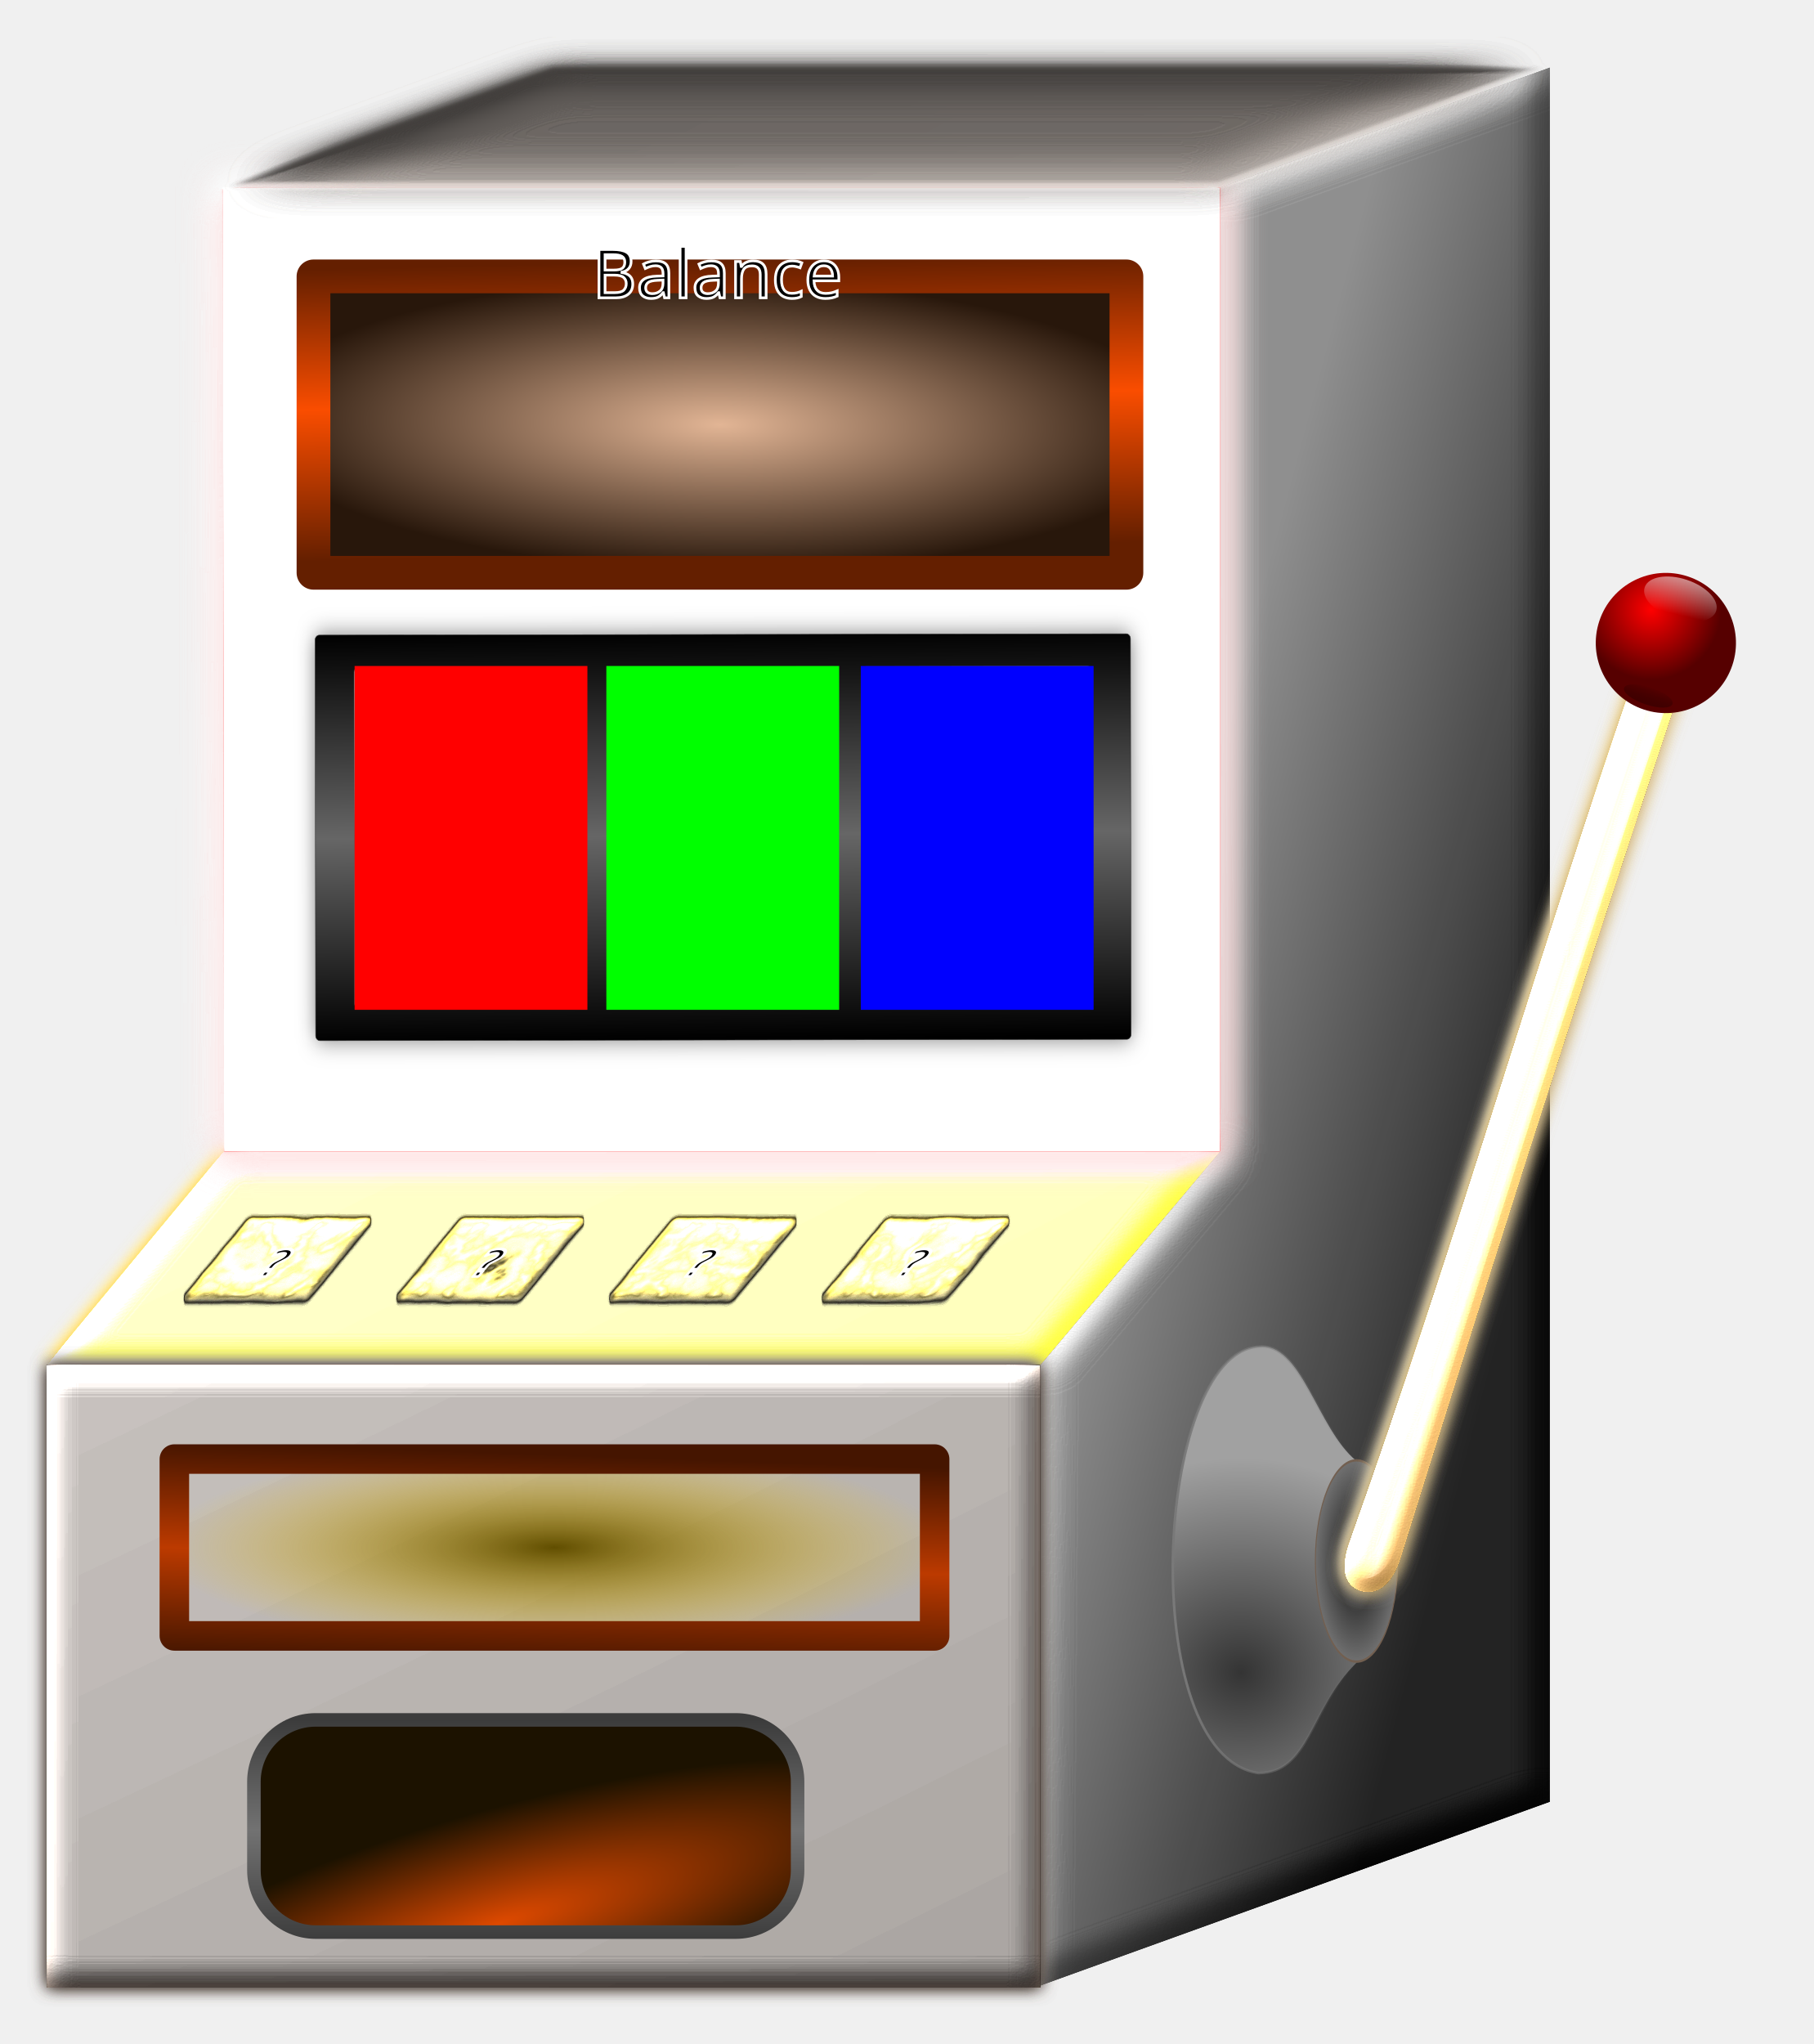
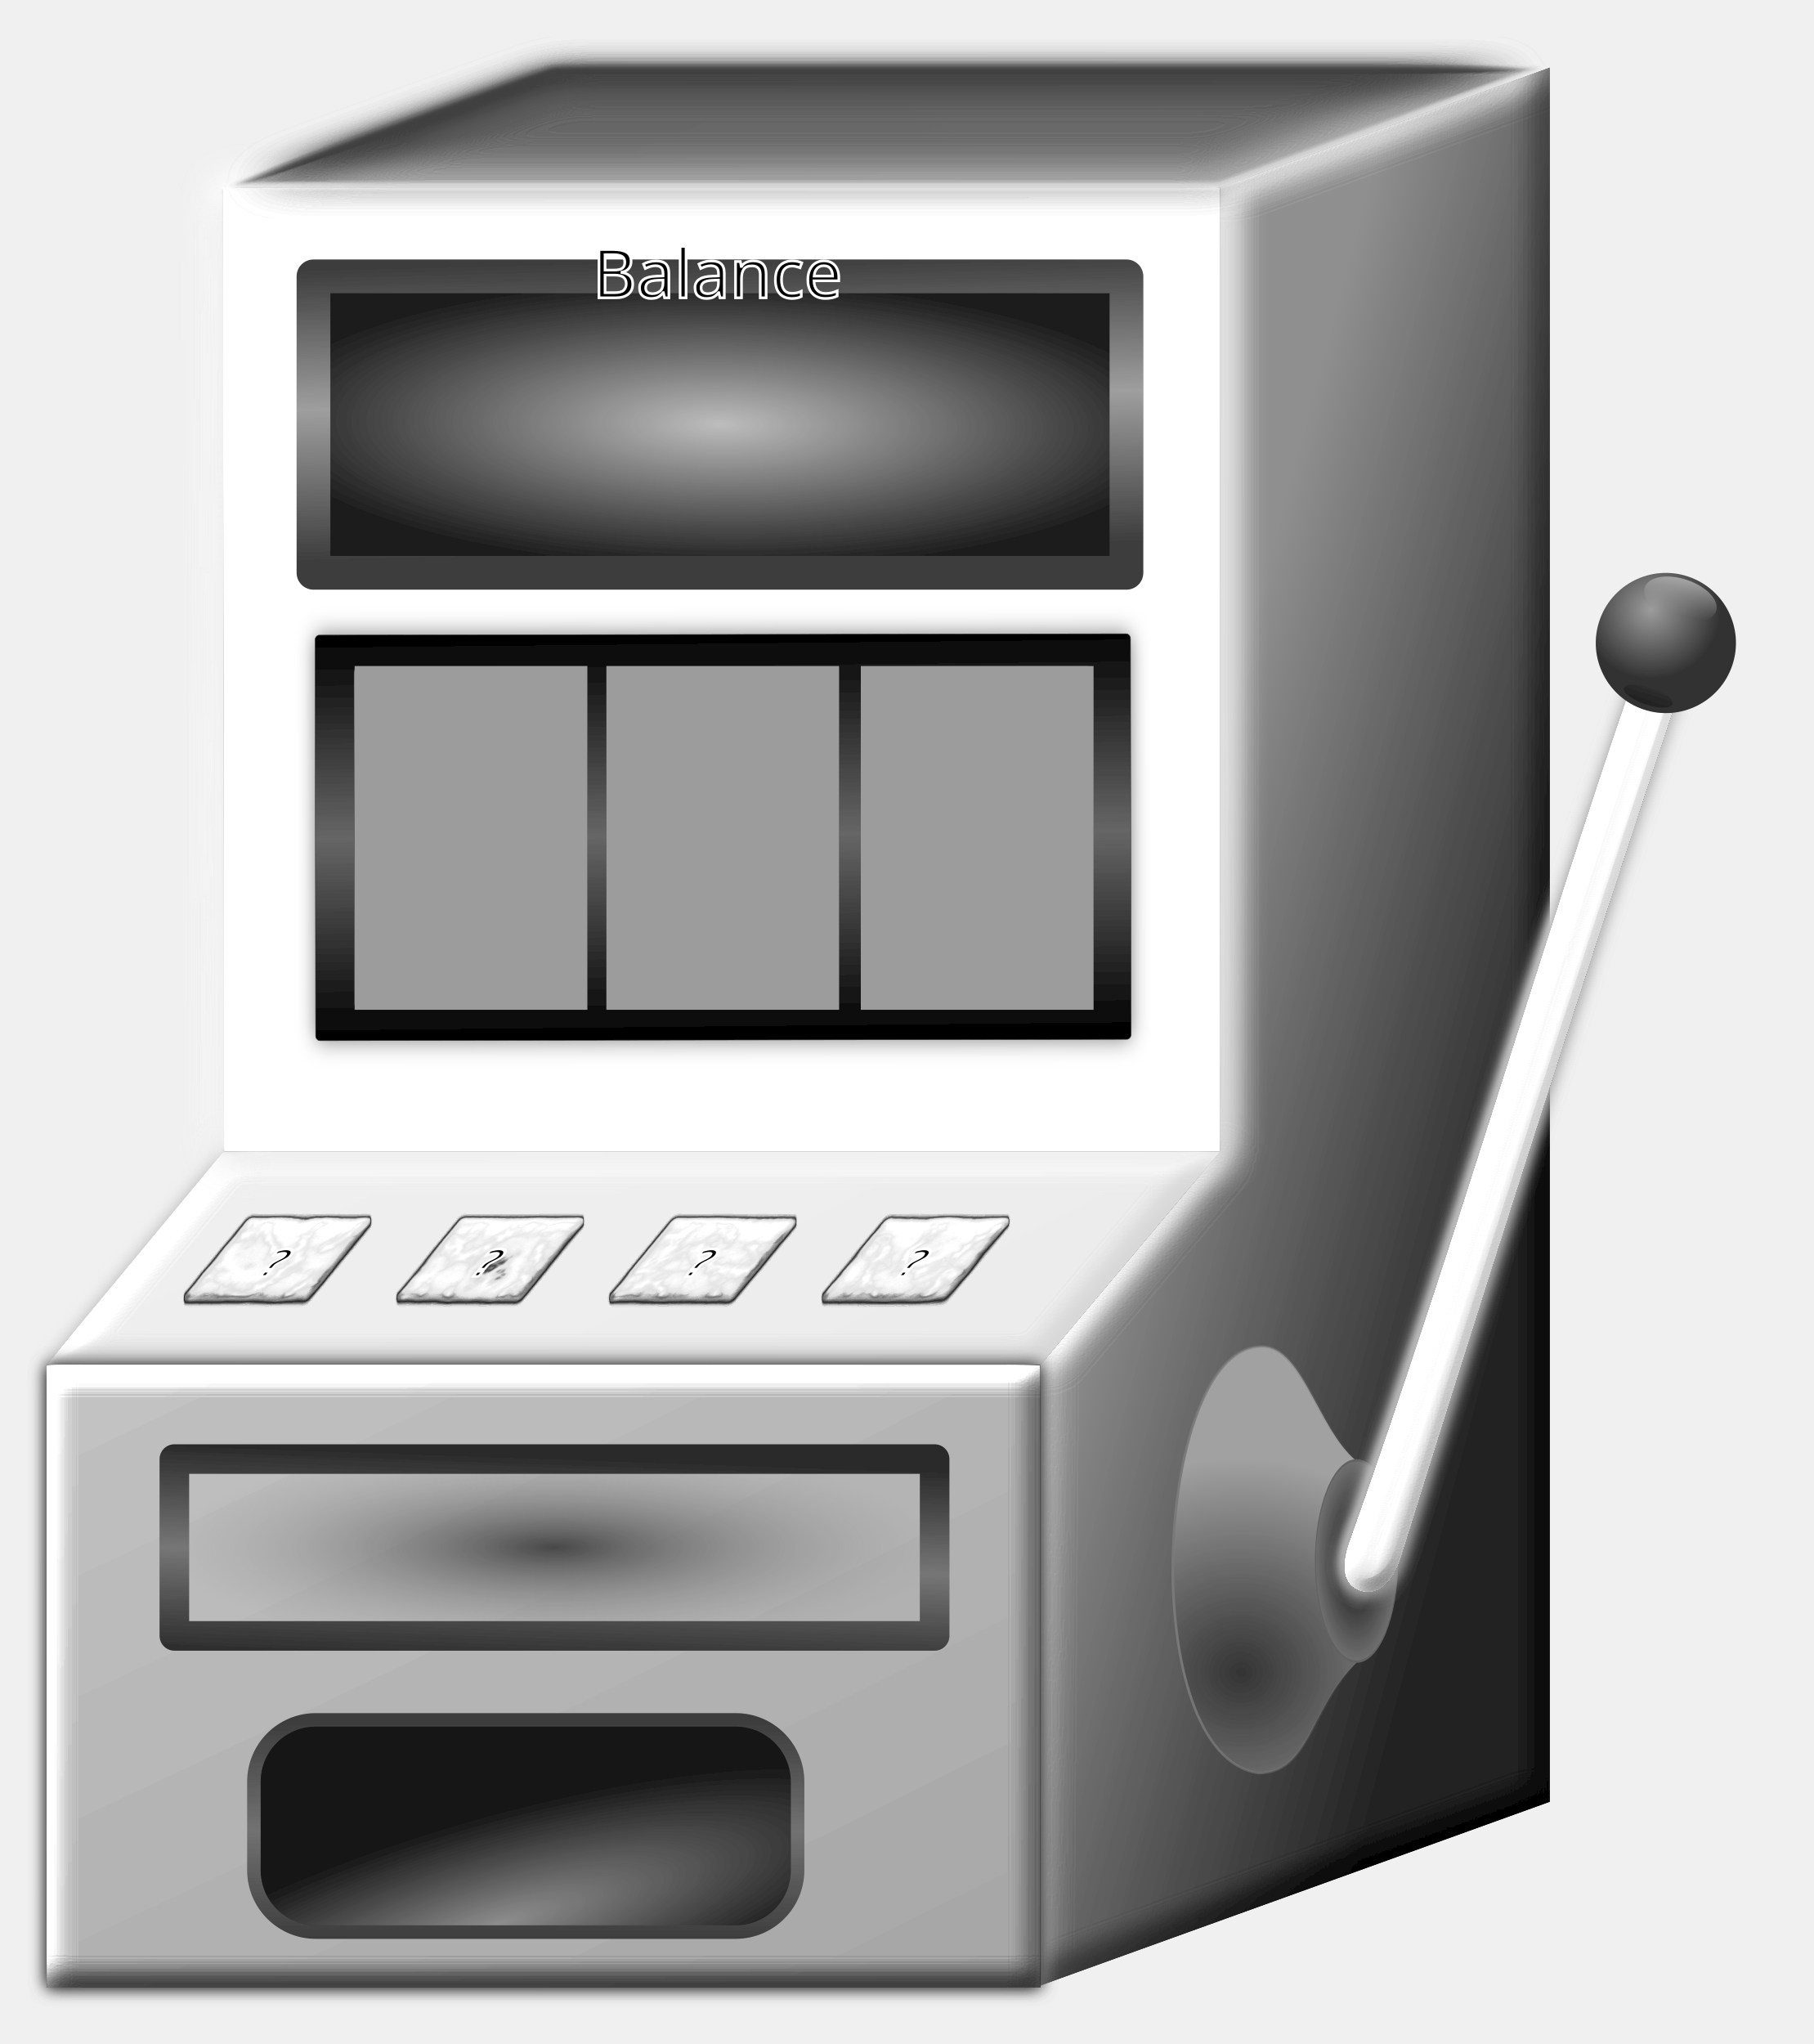
<svg xmlns="http://www.w3.org/2000/svg" viewBox="45 195 670 755">
  <defs>
    <filter id="grayscale">
      <feColorMatrix type="matrix" values="0.333 0.333 0.333 0 0 0.333 0.333 0.333 0 0 0.333 0.333 0.333 0 0 0 0 0 1 0" />
    </filter>
    <linearGradient id="p" x1="466.6" x2="617.57" y1="578.7" y2="618.87" gradientUnits="userSpaceOnUse">
      <stop stop-color="#6d6d6d" offset="0" />
      <stop offset="1" />
    </linearGradient>
    <filter id="q" color-interpolation-filters="sRGB">
      <feGaussianBlur stdDeviation="6.125" />
    </filter>
    <linearGradient id="o" x1="-2453.4" x2="-2447.2" y1="-455.83" y2="332.99" gradientTransform="matrix(.21225 -.025836 .025836 .21225 864.04 385.45)" gradientUnits="userSpaceOnUse">
      <stop offset="0" />
      <stop stop-color="#666" offset=".5" />
      <stop offset="1" />
    </linearGradient>
    <filter id="w" color-interpolation-filters="sRGB">
      <feGaussianBlur result="result10" stdDeviation="3" />
      <feBlend in="result10" in2="SourceGraphic" mode="multiply" result="result5" />
      <feComposite in="result5" in2="SourceGraphic" result="fbSourceGraphic" />
      <feGaussianBlur result="result9" stdDeviation="5" />
      <feSpecularLighting lighting-color="#ffffff" in="result9" result="result1" specularConstant="2.2" specularExponent="45">
        <fePointLight x="-5000" y="-10000" z="20000" />
      </feSpecularLighting>
      <feComposite in="result1" in2="fbSourceGraphic" operator="in" result="result2" />
      <feComposite in="result2" in2="fbSourceGraphic" k2="2" k3="0.8" operator="arithmetic" result="result4" />
      <feBlend in="result4" in2="result4" mode="multiply" />
    </filter>
    <filter id="v" x="-.25" y="-.25" width="1.5" height="1.5" color-interpolation-filters="sRGB">
      <feBlend in2="SourceGraphic" mode="screen" result="result1" />
      <feGaussianBlur result="result6" stdDeviation="7" />
      <feComposite in="result6" in2="result6" operator="xor" result="result7" />
      <feComposite in="result6" in2="result1" operator="atop" result="result92" />
      <feComposite in="result7" in2="result92" operator="xor" result="result4" />
      <feGaussianBlur in="result4" result="result3" stdDeviation="0.7" />
      <feSpecularLighting result="result5" specularConstant="1.5" specularExponent="50" surfaceScale="4">
        <fePointLight x="-5000" y="-8000" z="20000" />
      </feSpecularLighting>
      <feComposite in="result3" in2="SourceGraphic" k2="1" k3="1" operator="arithmetic" result="result93" />
      <feComposite in="result5" in2="result93" operator="atop" result="result94" />
      <feBlend in2="result94" mode="multiply" />
    </filter>
    <filter id="u" x="-.25" y="-.25" width="1.5" height="1.5" color-interpolation-filters="sRGB">
      <feGaussianBlur result="result6" stdDeviation="1" />
      <feComposite in="result6" in2="result6" operator="in" result="result7" />
      <feGaussianBlur in="result7" result="result3" stdDeviation="8" />
      <feComposite in2="result7" result="result91" />
      <feComposite in="result3" in2="result91" operator="in" result="result5" />
      <feColorMatrix result="result4" values="0 0 0 -1 0 0 0 0 -1 0 0 0 0 -1 0 0 0 0 1 0 " />
      <feSpecularLighting in="result4" result="result11" specularConstant="2" specularExponent="45" surfaceScale="3">
        <fePointLight x="-5000" y="-10000" z="20000" />
      </feSpecularLighting>
      <feComposite in2="result4" k1="1" operator="arithmetic" result="result10" />
      <feComposite in="result5" in2="result10" k2="0.5" k3="1" operator="arithmetic" result="result8" />
      <feComposite in2="result8" result="result9" />
      <feBlend in2="result9" />
    </filter>
    <filter id="t" color-interpolation-filters="sRGB">
      <feGaussianBlur in="SourceGraphic" result="result0" stdDeviation="6" />
      <feDiffuseLighting lighting-color="#ffffff" result="result5" surfaceScale="4">
        <feDistantLight azimuth="235" elevation="45" />
      </feDiffuseLighting>
      <feComposite in="result5" in2="SourceGraphic" k1="1.4" operator="arithmetic" result="fbSourceGraphic" />
      <feGaussianBlur in="fbSourceGraphic" result="result0" stdDeviation="6" />
      <feSpecularLighting lighting-color="#ffffff" in="result0" result="result1" specularExponent="25" surfaceScale="4">
        <feDistantLight azimuth="235" elevation="45" />
      </feSpecularLighting>
      <feComposite in="fbSourceGraphic" in2="result1" k2="1" k3="1" operator="arithmetic" result="result4" />
      <feComposite in="result4" in2="SourceGraphic" operator="in" result="result2" />
    </filter>
    <filter id="s" color-interpolation-filters="sRGB">
      <feGaussianBlur result="result10" stdDeviation="3" />
      <feBlend in="result10" in2="SourceGraphic" mode="multiply" result="result5" />
      <feComposite in="result5" in2="SourceGraphic" result="fbSourceGraphic" />
      <feGaussianBlur result="result9" stdDeviation="5" />
      <feSpecularLighting lighting-color="#ffffff" in="result9" result="result1" specularConstant="2.2" specularExponent="45">
        <fePointLight x="-5000" y="-10000" z="20000" />
      </feSpecularLighting>
      <feComposite in="result1" in2="fbSourceGraphic" operator="in" result="result2" />
      <feComposite in="result2" in2="fbSourceGraphic" k2="2" k3="0.8" operator="arithmetic" result="result4" />
      <feBlend in="result4" in2="result4" mode="multiply" />
    </filter>
    <radialGradient id="c" cx="310.97" cy="351.83" r="156.39" gradientTransform="matrix(1.1136 .013864 -.004283 .34402 -33.818 226.48)" gradientUnits="userSpaceOnUse">
      <stop stop-color="#e2b595" offset="0" />
      <stop stop-color="#28170b" offset="1" />
    </radialGradient>
    <linearGradient id="i" x1="223.16" x2="225.69" y1="293.04" y2="400.82" gradientUnits="userSpaceOnUse">
      <stop stop-color="#641f00" offset="0" />
      <stop stop-color="#fa4d00" offset=".481" />
      <stop stop-color="#641f00" offset="1" />
    </linearGradient>
    <linearGradient id="h" x1="152.95" x2="155.68" y1="807.42" y2="729.04" gradientUnits="userSpaceOnUse">
      <stop stop-color="#461600" offset="0" />
      <stop stop-color="#bc3a00" offset=".5" />
      <stop stop-color="#451500" offset="1" />
    </linearGradient>
    <radialGradient id="b" cx="249.84" cy="766.6" r="145.88" gradientTransform="matrix(1 0 0 .26123 0 566.34)" gradientUnits="userSpaceOnUse">
      <stop stop-color="#614e00" offset="0" />
      <stop stop-color="#fc0" stop-opacity="0" offset="1" />
    </radialGradient>
    <linearGradient id="g" x1="167.33" x2="167.43" y1="911.93" y2="830.28" gradientUnits="userSpaceOnUse">
      <stop stop-color="#3c3c3c" offset="0" />
      <stop stop-color="#727272" offset=".5" />
      <stop stop-color="#3c3c3c" offset="1" />
    </linearGradient>
    <radialGradient id="a" cx="234.73" cy="949.31" r="102.93" gradientTransform="matrix(1.5553 -.44423 .11124 .38948 -241.24 639.93)" gradientUnits="userSpaceOnUse">
      <stop stop-color="#de4900" offset="0" />
      <stop stop-color="#1c1200" offset="1" />
    </radialGradient>
    <filter id="r" color-interpolation-filters="sRGB">
      <feGaussianBlur in="SourceGraphic" result="result0" stdDeviation="1" />
      <feTurbulence baseFrequency="0.057" numOctaves="4" result="result1" seed="4" />
      <feDisplacementMap in2="result1" result="result91" xChannelSelector="R" />
      <feComposite in="result0" in2="result91" operator="out" result="result2" />
      <feComposite in="SourceAlpha" in2="result2" k1="0.1" k3="1.2" operator="arithmetic" result="result5" />
      <feBlend in2="result5" mode="multiply" result="fbSourceGraphic" />
      <feGaussianBlur in="fbSourceGraphic" result="result0" stdDeviation="3" />
      <feSpecularLighting lighting-color="#fee65d" in="result0" result="result1" specularConstant="0.4" specularExponent="15" surfaceScale="3">
        <fePointLight x="-5000" y="-10000" z="20000" />
      </feSpecularLighting>
      <feComposite in="result1" in2="fbSourceGraphic" operator="in" result="result2" />
      <feComposite in="fbSourceGraphic" in2="result2" k1="-1" k2="2.5" k3="3.5" operator="arithmetic" result="result4" />
      <feBlend in2="result4" mode="multiply" />
    </filter>
    <filter id="x" color-interpolation-filters="sRGB">
      <feGaussianBlur result="result10" stdDeviation="3" />
      <feBlend in="result10" in2="SourceGraphic" mode="multiply" result="result5" />
      <feComposite in="result5" in2="SourceGraphic" result="fbSourceGraphic" />
      <feGaussianBlur result="result9" stdDeviation="5" />
      <feSpecularLighting lighting-color="#ffffff" in="result9" result="result1" specularConstant="2.2" specularExponent="45">
        <fePointLight x="-5000" y="-10000" z="20000" />
      </feSpecularLighting>
      <feComposite in="result1" in2="fbSourceGraphic" operator="in" result="result2" />
      <feComposite in="result2" in2="fbSourceGraphic" k2="2" k3="0.8" operator="arithmetic" result="result4" />
      <feBlend in="result4" in2="result4" mode="multiply" />
    </filter>
    <radialGradient id="f" cx="623.61" cy="464.41" r="18.11" gradientTransform="matrix(4.6462 -2.2089e-7 2.0814e-7 4.3779 -2397.3 -1238.3)" gradientUnits="userSpaceOnUse">
      <stop stop-color="#343434" offset="0" />
      <stop stop-color="#a1a1a1" offset="1" />
    </radialGradient>
    <linearGradient id="n" x1="474.43" x2="543.24" y1="753.21" y2="753.21" gradientUnits="userSpaceOnUse">
      <stop stop-color="#797979" offset="0" />
      <stop stop-color="#797979" stop-opacity="0" offset="1" />
    </linearGradient>
    <radialGradient id="e" cx="633.64" cy="496.1" r="20.887" gradientTransform="matrix(1 0 0 1.0412 0 -20.421)" gradientUnits="userSpaceOnUse">
      <stop stop-color="#6a6a6a" offset="0" />
      <stop stop-color="#404040" offset=".5" />
      <stop stop-color="#717171" offset="1" />
    </radialGradient>
    <linearGradient id="m" x1="391.93" x2="401.5" y1="181.19" y2="181.19" gradientUnits="userSpaceOnUse">
      <stop stop-color="#dcb654" offset="0" />
      <stop stop-color="#f4e3d7" offset=".5" />
      <stop stop-color="#dcb654" offset="1" />
    </linearGradient>
    <linearGradient id="l" x1="330.64" x2="332.09" y1="374.97" y2="-2.01" gradientTransform="matrix(.90933 .30175 -.30175 .90933 356.18 330.99)" gradientUnits="userSpaceOnUse">
      <stop offset="0" />
      <stop stop-opacity="0" offset="1" />
    </linearGradient>
    <radialGradient id="d" cx="262.05" cy="421.87" r="223.36" gradientUnits="userSpaceOnUse">
      <stop stop-color="#f00" offset="0" />
      <stop stop-color="#560000" offset="1" />
    </radialGradient>
    <linearGradient id="k" x1="440.73" x2="457.54" y1="183.3" y2="394.88" gradientTransform="matrix(1 0 0 .83315 0 68.534)" gradientUnits="userSpaceOnUse">
      <stop stop-color="#fff" offset="0" />
      <stop stop-color="#fff" stop-opacity="0" offset="1" />
    </linearGradient>
    <linearGradient id="j" x1="440.73" x2="440.73" y1="321.15" y2="520.18" gradientTransform="matrix(.81921 0 0 1.0633 79.68 -38.674)" gradientUnits="userSpaceOnUse">
      <stop stop-color="#500" offset="0" />
      <stop stop-opacity="0" offset="1" />
    </linearGradient>
  </defs>
-   <g id="slotmachine">
+   <g id="slotmachine" filter="url(#grayscale)">
    <path d="m62.311 699.27 65.499-78.927h367.91l-66.465 78.927z" fill="#ffd42a" filter="url(#s)" />
    <path d="m427.5 929.13 1.755-229.86 66.465-78.927v-356.09l121.85-44.351v640.68z" fill="url(#p)" filter="url(#t)" />
    <path d="m62.311 699.27h366.94v229.86h-366.94z" fill="#28170b" filter="url(#w)" />
    <path d="m127.37 264.25h368.35v356.09h-367.91l-0.44-356.09" fill="#faa" filter="url(#v)" />
    <path d="m249.22 219.9h367.91l-121.85 44.351h-367.91z" fill="#c8beb7" filter="url(#u)" />
    <g transform="matrix(.83407 .10676 -.10019 .88875 41.77 79.897)" stroke="#333">
      <path transform="matrix(.71594 0 0 .71594 2903.4 1725.8)" d="m-3790.1-1892.9c-1.467 0.178-2.484 1.604-2.291 3.193l27.543 226.28c0.193 1.589 1.523 2.729 2.99 2.551l491.89-59.874c1.467-0.178 2.494-1.605 2.3-3.195l-27.543-226.28c-0.194-1.589-1.533-2.728-2.999-2.55zm25.95 15.532 134.65-16.39c1.467-0.178 2.805 0.951 2.998 2.54l23.061 189.45c0.194 1.589-0.833 3.016-2.3 3.195l-134.65 16.39c-1.467 0.178-2.806-0.96-2.999-2.55l-23.061-189.45c-0.194-1.589 0.835-3.007 2.301-3.185zm154.91-18.857 134.65-16.39c1.467-0.179 2.796 0.952 2.989 2.541l23.061 189.45c0.193 1.589-0.824 3.015-2.291 3.193l-134.65 16.39c-1.467 0.179-2.806-0.96-2.999-2.55l-23.061-189.45c-0.193-1.589 0.835-3.007 2.301-3.185zm154.91-18.856 134.65-16.39c1.467-0.178 2.795 0.952 2.989 2.541l23.061 189.45c0.194 1.589-0.824 3.015-2.291 3.193l-134.65 16.39c-1.467 0.178-2.806-0.96-2.999-2.55l-23.061-189.45c-0.193-1.589 0.835-3.007 2.301-3.185z" color="#000000" filter="url(#q)" opacity=".5" stroke-width=".299" />
      <path d="m189.87 370.67c-1.05 0.128-1.779 1.149-1.64 2.286l19.719 162c0.138 1.138 1.091 1.954 2.141 1.826l352.16-42.866c1.05-0.128 1.785-1.149 1.647-2.287l-19.72-162c-0.139-1.138-1.097-1.953-2.147-1.825l-352.16 42.866zm18.579 11.12 96.402-11.734c1.05-0.128 2.008 0.681 2.147 1.819l16.51 135.64c0.139 1.138-0.597 2.159-1.647 2.287l-96.402 11.734c-1.05 0.128-2.009-0.688-2.147-1.825l-16.51-135.64c-0.139-1.138 0.597-2.153 1.647-2.28zm110.91-13.5 96.402-11.734c1.05-0.128 2.001 0.682 2.14 1.819l16.51 135.64c0.138 1.138-0.59 2.159-1.64 2.286l-96.402 11.734c-1.05 0.128-2.009-0.688-2.147-1.825l-16.51-135.64c-0.138-1.138 0.597-2.153 1.647-2.28zm110.91-13.5 96.403-11.734c1.05-0.128 2.001 0.682 2.14 1.819l16.51 135.64c0.139 1.138-0.59 2.159-1.64 2.286l-96.402 11.734c-1.05 0.128-2.009-0.688-2.147-1.825l-16.51-135.64c-0.138-1.138 0.597-2.153 1.647-2.28z" color="#000000" fill="url(#o)" stroke-width=".214" />
    </g>
    <g id="card_group" transform="translate(176,441)">
      <g id="card1" transform="translate(0,0)">
        <rect x="0" y="0" width="86" height="127" fill="#FF0000" />
      </g>
      <g id="card2" transform="translate(93,0)">
        <rect x="0" y="0" width="86" height="127" fill="#00FF00" />
      </g>
      <g id="card3" transform="translate(187,0)">
        <rect x="0" y="0" width="86" height="127" fill="#0000FF" />
      </g>
    </g>
    <g id="amount_group">
      <rect x="160.81" y="297.09" width="300.32" height="109.48" ry="4.9678e-6" fill="url(#c)" stroke="url(#i)" stroke-linecap="round" stroke-linejoin="round" stroke-width="12.465">
        </rect>
      <text x="310" y="305" font-family="impact" font-size="25" stroke="white" fill="black" pointer-events="none" text-anchor="middle">Balance</text>
      <text x="310" y="365" font-family="impact" font-size="35" stroke="white" fill="black" pointer-events="none" id="accountCacheBalance" text-anchor="middle" />
    </g>
    <g id="score_group">
      <rect x="109.41" y="733.94" width="280.87" height="65.318" ry="4.9678e-6" fill="url(#b)" stroke="url(#h)" stroke-linecap="round" stroke-linejoin="round" stroke-width="10.9" />
      <g id="score" />
    </g>
    <rect x="138.8" y="830.28" width="200.85" height="78.381" ry="22.861" fill="url(#a)" stroke="url(#g)" stroke-linecap="round" stroke-linejoin="round" stroke-width="5" />
    <g transform="matrix(1.1224 0 -.80968 .9786 447.42 243.72)" stroke="#5b5b5b" stroke-linecap="round" stroke-linejoin="round">
      <rect x="230" y="411.07" width="40" height="29.497" ry="1.009" fill="#7b7b7b" filter="url(#r)" id="50ban" />
      <rect x="160" y="411.07" width="40" height="29.497" ry="1.009" fill="#7b7b7b" filter="url(#r)" id="10ban" />
      <rect x="90" y="411.07" width="40" height="29.497" ry="1.009" fill="#7b7b7b" filter="url(#r)" id="5ban" />
      <rect x="20" y="411.07" width="40" height="29.497" ry="1.009" fill="#7b7b7b" filter="url(#r)" id="1ban" />
      <text x="250" y="432" font-family="monospace" font-size="14" font-weight="bold" stroke="white" fill="black" pointer-events="none" id="50ban-text" text-anchor="middle">?</text>
      <text x="180" y="432" font-family="monospace" font-size="14" font-weight="bold" stroke="white" fill="black" pointer-events="none" id="10ban-text" text-anchor="middle">?</text>
      <text x="110" y="432" font-family="monospace" font-size="14" font-weight="bold" stroke="white" fill="black" pointer-events="none" id="5ban-text" text-anchor="middle">?</text>
      <text x="40" y="432" font-family="monospace" font-size="14" font-weight="bold" stroke="white" fill="black" pointer-events="none" id="1ban-text" text-anchor="middle">?</text>
    </g>
    <g id="playArm" transform="translate(3.3595,17.917)">
      <g stroke-linecap="round" stroke-linejoin="round">
        <path d="m542.77 716.75v74.5c-17.4 17.087-17.135 40.701-36.289 40.772-45.483-6.939-38.567-154.7 0-157.54 16.089-1.908 21.651 30.342 36.289 42.266z" fill="url(#f)" stroke="url(#n)" stroke-width=".95" />
        <ellipse transform="matrix(.73644 0 0 1.7298 76.13 -104.48)" cx="633.64" cy="496.1" rx="20.634" ry="21.494" fill="url(#e)" stroke="#725f50" stroke-width=".505" />
      </g>
      <g filter="url(#x)">
        <g transform="matrix(.90933 .30175 -.30175 .90933 297.07 311.37)">
          <path d="m384.01 351.41c2.691-119-2.146-244-0.858-347.33 0.119-9.586 6.124-9.977 10.814-9.258 4.554 0.699 7.36 0.881 7.323 11.724-0.388 113.33 1.673 258.9 3.205 344.37 0.199 11.089-4.284 17.032-10.989 16.858-6.305-0.164-9.73-5.968-9.495-16.365z" fill="url(#m)" />
          <path d="m391.24-5.423c-2.721-0.01-5.417 0.801-6.906 3.75 2.017-0.917 4.46-0.825 6.625-0.5 4.554 0.685 7.35 0.843 7.312 11.469-0.388 111.05 1.686 253.72 3.219 337.47 0.199 10.867-4.294 16.702-11 16.531-2.003-0.051-3.697-0.679-5.094-1.812 1.532 4.005 4.275 6.182 8.094 6.281 6.706 0.174 11.199-5.754 11-16.844-1.533-85.464-3.607-231.05-3.219-344.38 0.037-10.843-2.758-11.02-7.312-11.719-0.879-0.135-1.794-0.246-2.719-0.25z" fill="#d0aa53" />
        </g>
        <path d="m540.22 746.8c38.357-107.4 71.678-222.53 104.03-316.09 3.001-8.681 8.579-7.225 12.627-5.155 3.931 2.01 6.427 3.022 3.121 12.871-34.55 102.93-76.604 235.93-101 314.11-3.165 10.144-9.035 14.195-15.08 12.014-5.684-2.051-7.047-8.363-3.696-17.747z" fill="url(#l)" opacity=".2" />
      </g>
      <g transform="matrix(.11001 .036506 -.036506 .11001 630.92 347.15)" stroke-width="0">
        <circle transform="translate(56.965,-26.984)" cx="340.29" cy="508.19" r="223.36" fill="url(#d)" />
        <ellipse transform="matrix(1,0,0,1.2003,-43.474,-94.252)" cx="440.73" cy="356.78" rx="119.93" ry="53.967" fill="url(#k)" />
        <ellipse transform="matrix(.67816 0 0 .52247 98.372 472.7)" cx="440.73" cy="356.78" rx="119.93" ry="53.967" fill="url(#j)" />
      </g>
    </g>
  </g>
</svg>
